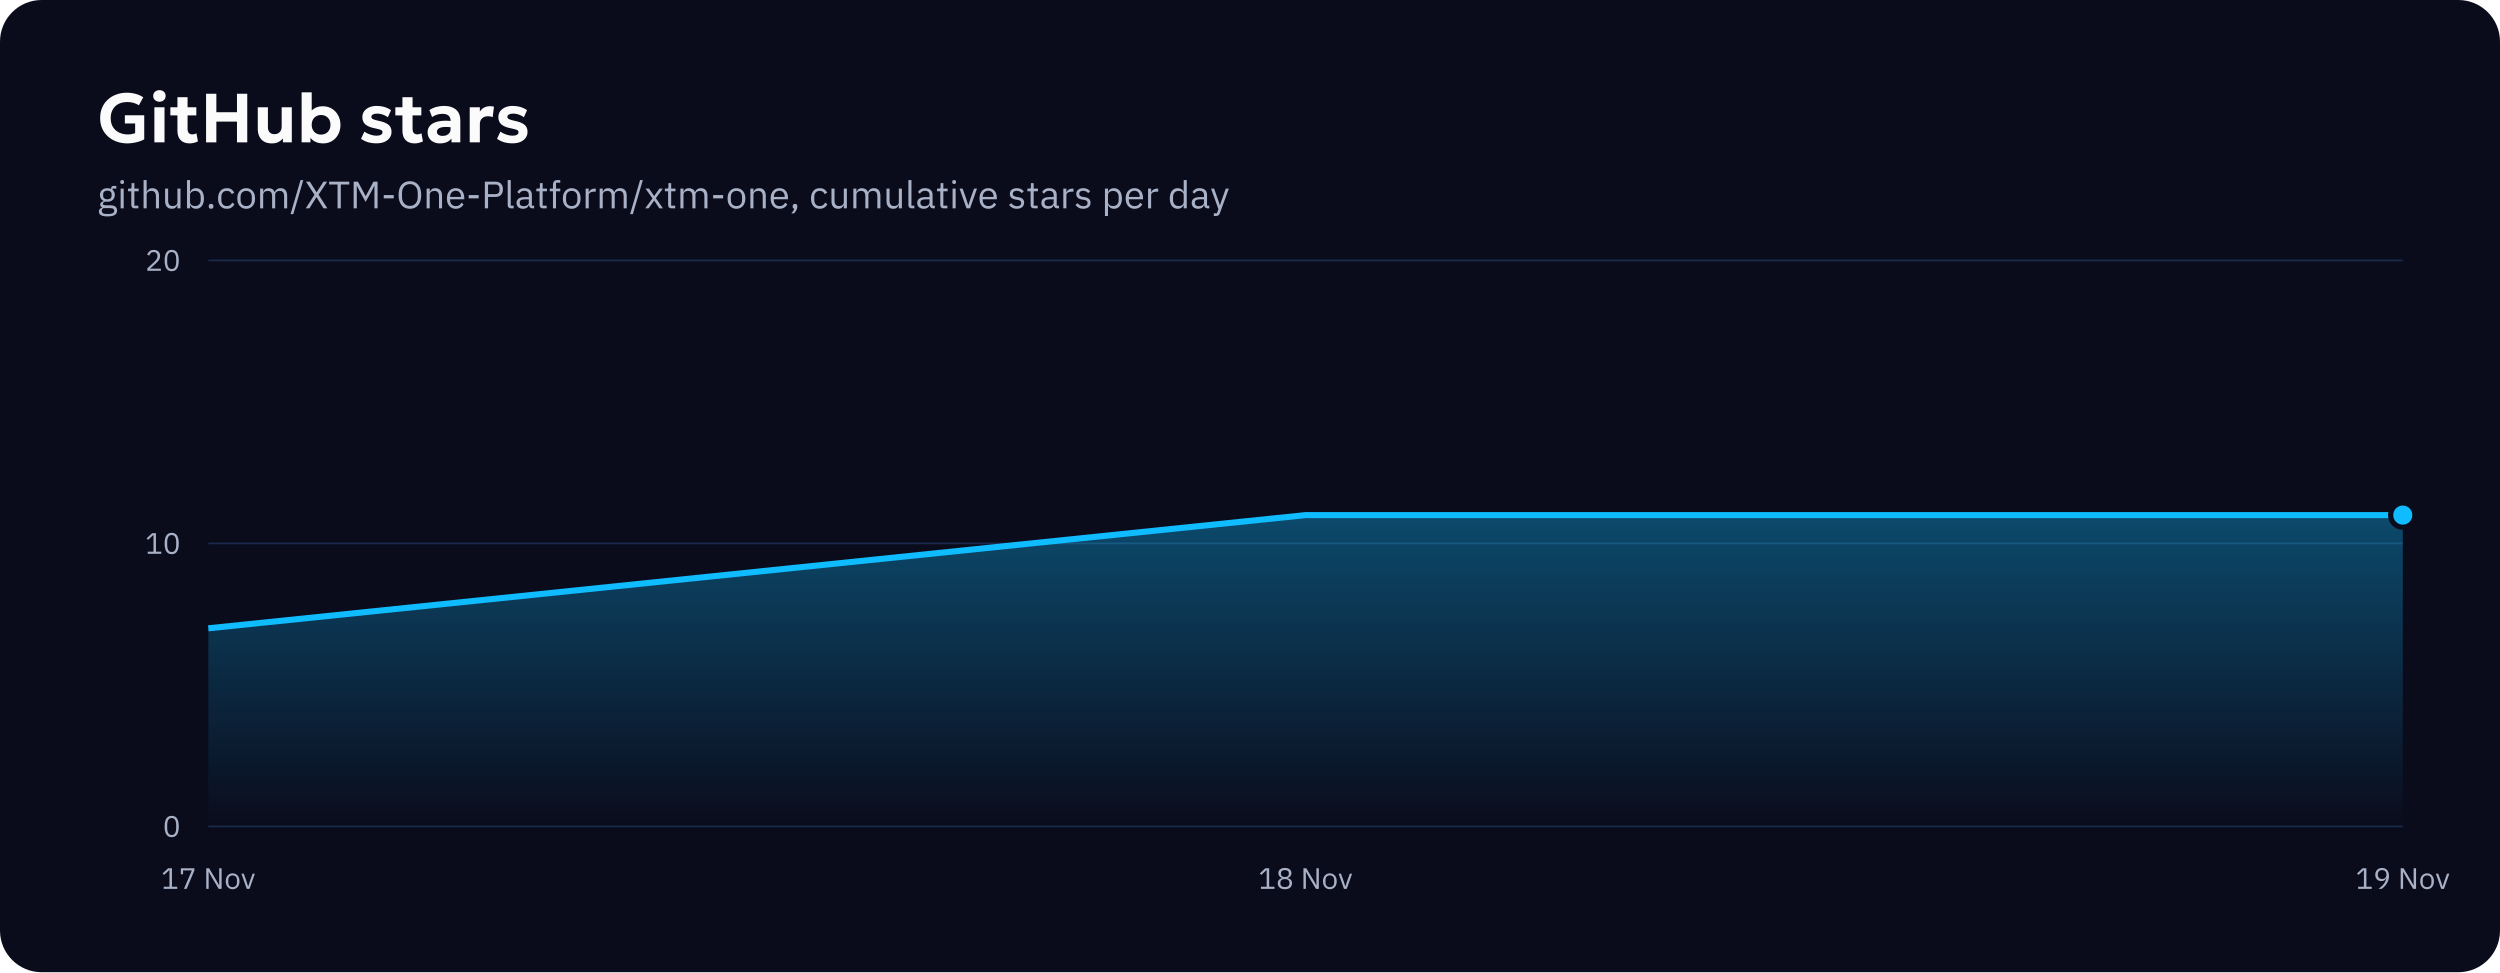
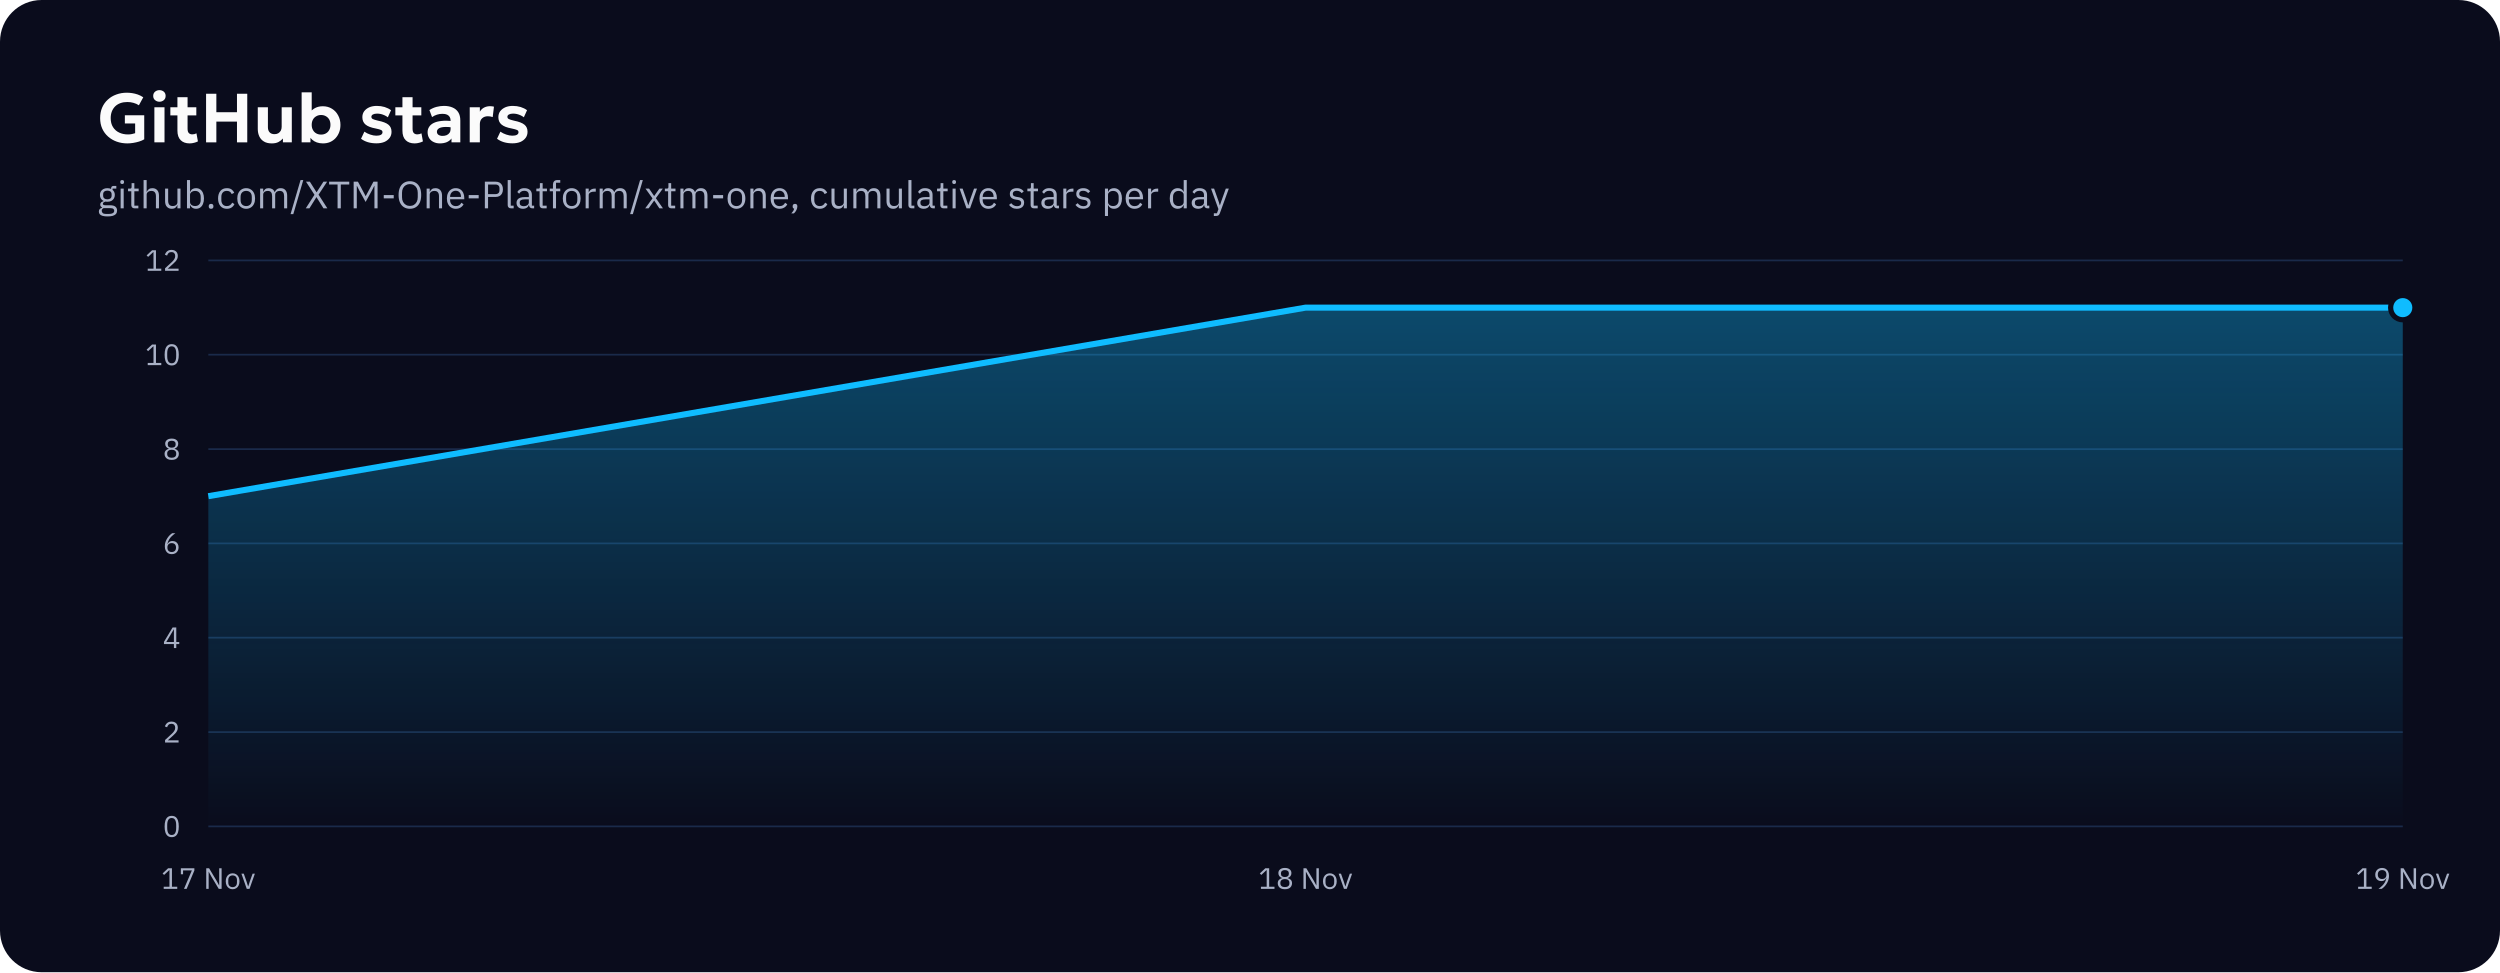
<svg xmlns="http://www.w3.org/2000/svg" width="1440" height="560" viewBox="0 0 1440 560" role="img" aria-label="xtm-one GitHub stars">
  <defs>
    <marker id="arr" viewBox="0 0 10 10" refX="8" refY="5" markerUnits="userSpaceOnUse" markerWidth="13" markerHeight="13" orient="auto-start-reverse">
      <path d="M0 1L10 5L0 9z" fill="#0FBCFF" />
    </marker>
    <marker id="arrm" viewBox="0 0 10 10" refX="8" refY="5" markerUnits="userSpaceOnUse" markerWidth="13" markerHeight="13" orient="auto-start-reverse">
      <path d="M0 1L10 5L0 9z" fill="#A9B1C6" />
    </marker>
    <path id="gh600-G" d="M435 15Q353 15 282 -10Q211 -35 157 -83Q103 -130 72 -198Q42 -265 42 -349Q42 -433 71 -501Q100 -568 153 -616Q205 -664 275 -689Q345 -715 426 -715Q463 -715 503 -709Q543 -703 584 -689Q624 -675 663 -649L600 -534Q564 -558 522 -569Q480 -581 434 -581Q379 -581 334 -565Q290 -549 259 -519Q228 -488 211 -446Q194 -403 194 -349Q194 -272 227 -220Q260 -167 316 -141Q372 -114 444 -114Q474 -114 501 -120Q528 -125 546 -132V-272H398V-390H677V-44Q646 -25 604 -12Q561 1 517 8Q472 15 435 15Z" />
    <path id="gh600-i" d="M71 0V-505H217V0ZM144 -585Q108 -585 81 -608Q54 -630 54 -669Q54 -707 81 -730Q108 -752 144 -752Q180 -752 207 -730Q233 -707 233 -669Q233 -630 207 -608Q180 -585 144 -585Z" />
    <path id="gh600-t" d="M290 15Q209 15 162 -31Q115 -77 115 -169V-650H261V-505H387V-388H261V-196Q261 -151 280 -133Q298 -115 329 -115Q346 -115 361 -119Q376 -123 389 -130L410 -14Q387 -2 356 6Q324 15 290 15ZM13 -388V-505H130V-388Z" />
    <path id="gh600-H" d="M85 0V-700H233V-434H530V-700H678V0H530V-299H233V0Z" />
    <path id="gh600-u" d="M268 15Q199 15 155 -12Q110 -39 88 -86Q66 -133 66 -193V-505H212V-216Q212 -171 237 -144Q262 -118 308 -118Q338 -118 361 -131Q384 -145 397 -168Q410 -192 410 -224V-505H556V0H428V-56Q402 -25 364 -5Q326 15 268 15Z" />
    <path id="gh600-b" d="M378 15Q330 15 290 1Q251 -13 222 -39Q194 -64 178 -98L198 -130V0H71V-720H216V-390L184 -423Q218 -470 266 -495Q314 -520 376 -520Q450 -520 508 -484Q565 -449 597 -388Q630 -328 630 -252Q630 -193 611 -144Q592 -95 558 -59Q525 -24 479 -4Q433 15 378 15ZM351 -112Q390 -112 420 -129Q451 -146 468 -178Q486 -209 486 -252Q486 -296 469 -328Q451 -359 421 -376Q390 -394 351 -394Q312 -394 282 -376Q251 -359 234 -328Q216 -296 216 -252Q216 -209 234 -178Q251 -146 282 -129Q312 -112 351 -112Z" />
    <path id="gh600-s" d="M254 14Q186 14 129 -3Q72 -21 32 -52L80 -154Q119 -127 165 -112Q211 -96 253 -96Q295 -96 318 -109Q341 -122 341 -146Q341 -168 321 -178Q300 -188 242 -200Q142 -218 96 -257Q51 -295 51 -363Q51 -412 77 -448Q104 -484 151 -505Q198 -525 259 -525Q319 -525 372 -509Q425 -492 464 -463L418 -361Q398 -377 372 -389Q346 -401 318 -408Q290 -414 263 -414Q226 -414 204 -402Q181 -390 181 -368Q181 -346 201 -336Q222 -325 278 -312Q383 -291 427 -254Q471 -218 471 -152Q471 -102 444 -65Q416 -27 368 -6Q319 14 254 14Z" />
    <path id="gh600-a" d="M212 15Q161 15 121 -5Q81 -24 58 -60Q35 -97 35 -147Q35 -190 57 -223Q78 -257 122 -279Q166 -301 233 -308Q300 -316 391 -307L393 -214Q339 -223 297 -222Q255 -222 227 -214Q198 -206 184 -191Q169 -176 169 -154Q169 -124 191 -109Q214 -93 251 -93Q284 -93 310 -104Q336 -116 351 -138Q366 -160 366 -191V-313Q366 -342 354 -364Q342 -386 316 -399Q290 -411 248 -411Q209 -411 170 -399Q132 -387 99 -364L61 -465Q110 -497 164 -511Q219 -525 270 -525Q342 -525 394 -502Q447 -480 477 -433Q506 -387 506 -314V0H379V-56Q354 -22 311 -3Q267 15 212 15Z" />
    <path id="gh600-r" d="M71 0V-505H217V-442Q242 -484 280 -502Q319 -521 364 -521Q380 -521 394 -519Q407 -517 420 -514L402 -364Q386 -370 368 -373Q350 -376 332 -376Q282 -376 250 -347Q217 -317 217 -263V0Z" />
    <path id="gb400-g" d="M520 57Q520 110 492 144Q464 179 408 196Q353 212 270 212Q190 212 140 197Q89 182 66 154Q43 125 43 85Q43 43 65 19Q87 -5 125 -15V-26Q103 -37 91 -54Q79 -72 79 -98Q79 -137 104 -158Q129 -178 168 -188V-192Q122 -214 96 -255Q71 -296 71 -350Q71 -403 95 -443Q119 -483 163 -506Q207 -528 265 -528Q293 -528 318 -523Q342 -518 363 -508V-517Q363 -547 377 -566Q391 -586 423 -586H500V-516H402V-483Q430 -459 446 -425Q461 -391 461 -350Q461 -298 437 -258Q413 -217 369 -194Q325 -172 266 -172Q253 -172 240 -174Q227 -175 216 -177Q191 -170 170 -156Q148 -143 148 -119Q148 -96 170 -88Q192 -80 227 -80H337Q433 -80 476 -44Q520 -7 520 57ZM445 63Q445 32 422 14Q398 -5 338 -5H166Q141 6 130 24Q118 41 118 65Q118 99 144 123Q169 147 230 147H304Q371 147 408 126Q445 105 445 63ZM266 -236Q317 -236 347 -260Q377 -285 377 -336V-364Q377 -415 347 -440Q317 -464 266 -464Q215 -464 185 -440Q155 -415 155 -364V-336Q155 -285 185 -260Q215 -236 266 -236Z" />
    <path id="gb400-i" d="M125 -637Q100 -637 88 -650Q76 -662 76 -682V-695Q76 -715 88 -728Q100 -740 125 -740Q151 -740 162 -728Q174 -715 174 -695V-682Q174 -662 162 -650Q151 -637 125 -637ZM85 0V-516H165V0Z" />
    <path id="gb400-t" d="M299 0H199Q158 0 136 -24Q114 -48 114 -85V-446H29V-516H77Q103 -516 112 -526Q122 -537 122 -563V-659H194V-516H307V-446H194V-70H299Z" />
    <path id="gb400-h" d="M85 0V-740H165V-432H169Q188 -476 222 -502Q257 -528 315 -528Q395 -528 442 -476Q488 -425 488 -331V0H408V-317Q408 -386 378 -421Q349 -456 291 -456Q259 -456 230 -446Q201 -435 183 -413Q165 -391 165 -358V0Z" />
    <path id="gb400-u" d="M403 0V-84H399Q384 -47 352 -18Q319 12 254 12Q175 12 128 -40Q80 -91 80 -185V-516H160V-199Q160 -130 190 -95Q220 -60 278 -60Q310 -60 338 -70Q367 -81 385 -103Q403 -125 403 -159V-516H483V0Z" />
    <path id="gb400-b" d="M85 0V-740H165V-432H169Q189 -481 228 -504Q267 -528 320 -528Q385 -528 432 -495Q479 -462 504 -402Q530 -341 530 -258Q530 -176 504 -115Q479 -54 432 -21Q385 12 320 12Q267 12 230 -12Q192 -36 169 -84H165V0ZM298 -60Q366 -60 405 -102Q444 -145 444 -214V-302Q444 -371 405 -414Q366 -456 298 -456Q262 -456 232 -443Q201 -430 183 -408Q165 -386 165 -357V-165Q165 -132 183 -108Q201 -85 232 -72Q262 -60 298 -60Z" />
    <path id="gb400-period" d="M136 12Q105 12 90 -4Q75 -21 75 -46V-59Q75 -85 90 -101Q105 -117 136 -117Q168 -117 182 -101Q197 -85 197 -59V-46Q197 -21 182 -4Q168 12 136 12Z" />
    <path id="gb400-c" d="M277 12Q168 12 108 -61Q47 -134 47 -258Q47 -382 108 -455Q168 -528 277 -528Q354 -528 401 -494Q448 -460 470 -407L403 -373Q389 -413 356 -435Q324 -457 277 -457Q206 -457 170 -414Q133 -370 133 -302V-214Q133 -147 170 -103Q206 -59 277 -59Q326 -59 361 -82Q396 -105 417 -149L475 -110Q450 -55 400 -22Q351 12 277 12Z" />
    <path id="gb400-o" d="M280 12Q211 12 158 -22Q106 -55 76 -116Q47 -176 47 -258Q47 -340 76 -400Q106 -461 158 -494Q211 -528 280 -528Q349 -528 402 -494Q454 -461 484 -400Q513 -340 513 -258Q513 -176 484 -116Q454 -55 402 -22Q349 12 280 12ZM280 -59Q345 -59 386 -99Q427 -139 427 -221V-295Q427 -377 386 -417Q345 -457 280 -457Q216 -457 174 -417Q133 -377 133 -295V-221Q133 -139 174 -99Q216 -59 280 -59Z" />
    <path id="gb400-m" d="M165 0H85V-516H165V-432H169Q186 -472 217 -500Q248 -528 308 -528Q359 -528 402 -504Q445 -479 466 -423H468Q482 -465 520 -496Q559 -528 625 -528Q704 -528 748 -476Q793 -425 793 -331V0H713V-317Q713 -385 686 -420Q659 -456 600 -456Q569 -456 541 -446Q513 -435 496 -413Q479 -391 479 -358V0H399V-317Q399 -386 372 -421Q345 -456 288 -456Q257 -456 228 -446Q200 -435 182 -413Q165 -391 165 -358Z" />
    <path id="gb400-slash" d="M81 151H9L270 -740H342Z" />
    <path id="gb400-X" d="M24 0 252 -355 30 -698H131L306 -420H308L487 -698H583L359 -358L589 0H488L305 -293H303L120 0Z" />
    <path id="gb400-T" d="M550 -624H328V0H244V-624H22V-698H550Z" />
    <path id="gb400-M" d="M93 0V-698H205L337 -451L405 -322H410L479 -451L611 -698H719V0H637V-471V-588H632L573 -471L406 -167L239 -471L180 -588H175V-471V0Z" />
    <path id="gb400-hyphen" d="M330 -261H69V-347H330Z" />
    <path id="gb400-O" d="M354 12Q264 12 198 -30Q131 -71 94 -152Q58 -232 58 -349Q58 -466 94 -546Q131 -627 198 -668Q264 -710 354 -710Q444 -710 510 -668Q577 -627 614 -546Q650 -466 650 -349Q650 -232 614 -152Q577 -71 510 -30Q444 12 354 12ZM354 -63Q415 -63 461 -92Q507 -120 534 -171Q560 -222 560 -291V-407Q560 -476 534 -528Q507 -579 461 -607Q415 -635 354 -635Q294 -635 248 -607Q201 -579 174 -528Q148 -476 148 -407V-291Q148 -222 174 -171Q201 -120 248 -92Q294 -63 354 -63Z" />
    <path id="gb400-n" d="M165 0H85V-516H165V-432H169Q188 -476 222 -502Q257 -528 315 -528Q395 -528 442 -476Q488 -425 488 -331V0H408V-317Q408 -386 378 -421Q349 -456 291 -456Q259 -456 230 -446Q201 -435 183 -413Q165 -391 165 -358Z" />
    <path id="gb400-e" d="M279 12Q209 12 157 -22Q105 -55 76 -116Q47 -176 47 -258Q47 -340 76 -400Q105 -461 157 -494Q209 -528 279 -528Q348 -528 398 -496Q448 -463 475 -406Q502 -349 502 -276V-238H131V-214Q131 -147 172 -102Q212 -58 284 -58Q333 -58 370 -81Q406 -104 426 -147L483 -106Q458 -54 405 -21Q352 12 279 12ZM279 -461Q236 -461 202 -441Q169 -421 150 -386Q131 -350 131 -305V-298H416V-309Q416 -355 399 -389Q382 -423 351 -442Q320 -461 279 -461Z" />
    <path id="gb400-P" d="M177 0H93V-698H371Q434 -698 478 -674Q521 -649 544 -604Q566 -560 566 -498Q566 -437 544 -392Q521 -347 478 -322Q434 -298 371 -298H177ZM177 -624V-372H371Q404 -372 428 -384Q451 -395 464 -418Q476 -440 476 -472V-524Q476 -556 464 -578Q451 -601 428 -612Q404 -624 371 -624Z" />
    <path id="gb400-l" d="M241 0H170Q129 0 107 -24Q85 -47 85 -83V-740H165V-70H241Z" />
    <path id="gb400-a" d="M505 0H460Q428 0 408 -14Q388 -27 379 -51Q370 -75 370 -106V-113L401 -84H366Q350 -37 310 -12Q271 12 217 12Q135 12 90 -30Q44 -72 44 -144Q44 -193 68 -226Q92 -260 140 -278Q189 -295 264 -295H366V-346Q366 -401 336 -430Q306 -459 244 -459Q198 -459 166 -438Q134 -417 113 -382L65 -427Q86 -468 132 -498Q178 -528 248 -528Q341 -528 394 -482Q446 -436 446 -354V-70H505ZM366 -235H260Q192 -235 160 -215Q128 -195 128 -157V-136Q128 -98 156 -77Q184 -56 230 -56Q270 -56 300 -68Q331 -81 348 -102Q366 -124 366 -150Z" />
    <path id="gb400-f" d="M113 0V-446H29V-516H113V-620Q113 -673 141 -706Q169 -740 226 -740H304V-670H193V-516H304V-446H193V0Z" />
    <path id="gb400-r" d="M165 0H85V-516H165V-421H170Q179 -446 198 -468Q217 -489 247 -502Q277 -516 319 -516H350V-436H303Q260 -436 229 -424Q198 -413 182 -394Q165 -375 165 -350Z" />
    <path id="gb400-x" d="M21 0 212 -260 29 -516H123L254 -324H257L393 -516H482L300 -266L486 0H392L258 -202H255L110 0Z" />
    <path id="gb400-comma" d="M136 -117Q168 -117 182 -100Q197 -84 197 -58V-44Q197 -4 173 46Q149 96 106 133H39Q69 101 88 72Q106 44 114 9Q94 4 84 -10Q75 -24 75 -44V-58Q75 -84 90 -100Q105 -117 136 -117Z" />
    <path id="gb400-v" d="M292 0H199L18 -516H98L188 -260L244 -84H249L305 -260L397 -516H474Z" />
    <path id="gb400-s" d="M240 12Q169 12 120 -16Q71 -43 36 -89L93 -135Q123 -98 160 -77Q197 -56 246 -56Q297 -56 326 -78Q354 -100 354 -140Q354 -170 334 -192Q315 -214 264 -221L223 -227Q176 -234 138 -250Q100 -267 78 -298Q57 -328 57 -376Q57 -453 110 -490Q162 -528 241 -528Q283 -528 316 -518Q348 -508 374 -490Q400 -471 421 -445L368 -397Q351 -421 318 -440Q285 -460 235 -460Q186 -460 160 -438Q134 -417 134 -380Q134 -343 160 -326Q185 -308 233 -300L273 -294Q359 -281 395 -244Q431 -208 431 -149Q431 -99 408 -63Q385 -27 342 -8Q299 12 240 12Z" />
    <path id="gb400-p" d="M85 200V-516H165V-432H169Q189 -481 228 -504Q267 -528 320 -528Q385 -528 432 -495Q479 -462 504 -402Q530 -341 530 -258Q530 -176 504 -115Q479 -54 432 -21Q385 12 320 12Q267 12 230 -12Q192 -36 169 -84H165V200ZM298 -60Q366 -60 405 -102Q444 -145 444 -214V-302Q444 -371 405 -414Q366 -456 298 -456Q262 -456 232 -443Q201 -430 183 -408Q165 -386 165 -357V-165Q165 -132 183 -108Q201 -85 232 -72Q262 -60 298 -60Z" />
    <path id="gb400-d" d="M415 0V-84H411Q388 -36 350 -12Q313 12 260 12Q196 12 148 -21Q101 -54 76 -115Q50 -176 50 -258Q50 -341 76 -402Q101 -462 148 -495Q196 -528 260 -528Q313 -528 352 -504Q391 -481 411 -432H415V-740H495V0ZM282 -60Q319 -60 349 -72Q379 -85 397 -108Q415 -132 415 -165V-357Q415 -386 397 -408Q379 -430 349 -443Q319 -456 282 -456Q215 -456 176 -414Q136 -371 136 -302V-214Q136 -145 176 -102Q215 -60 282 -60Z" />
    <path id="gb400-y" d="M278 -165 403 -516H482L251 120Q240 151 226 168Q213 186 191 193Q169 200 131 200H90V130H171L210 20L17 -516H97L221 -165L245 -81H250Z" />
    <path id="gb400-zero" d="M300 12Q217 12 164 -31Q110 -74 85 -154Q60 -235 60 -349Q60 -463 85 -544Q110 -625 164 -668Q217 -710 300 -710Q384 -710 437 -668Q490 -625 515 -544Q540 -463 540 -349Q540 -235 515 -154Q490 -74 437 -31Q384 12 300 12ZM300 -61Q355 -61 388 -90Q421 -120 436 -172Q452 -225 452 -292V-406Q452 -474 436 -526Q421 -578 388 -608Q355 -637 300 -637Q246 -637 212 -608Q179 -578 164 -526Q148 -474 148 -406V-292Q148 -225 164 -172Q179 -120 212 -90Q246 -61 300 -61Z" />
+     <path id="gb400-two" d="M533 -74V0H75V-86L303 -296Q352 -341 385 -392Q418 -443 418 -493V-505Q418 -563 386 -599Q354 -635 289 -635Q225 -635 192 -601Q158 -567 144 -517L69 -546Q83 -587 110 -624Q136 -662 181 -686Q226 -710 293 -710Q361 -710 409 -684Q457 -658 482 -612Q507 -567 507 -507Q507 -453 488 -408Q468 -363 434 -323Q399 -283 354 -243L166 -74Z" />
+     <path id="gb400-four" d="M455 0H375V-137H38V-211L330 -698H455V-207H556V-137H455ZM370 -633 117 -207H375V-633Z" />
+     <path id="gb400-six" d="M301 12Q229 12 176 -20Q124 -53 96 -113Q67 -173 67 -256Q67 -334 90 -402Q112 -470 150 -527Q187 -584 230 -628Q274 -671 316 -698H424Q350 -644 296 -592Q243 -539 208 -478Q173 -417 154 -336L159 -334Q176 -363 198 -386Q221 -408 253 -421Q285 -434 327 -434Q387 -434 434 -408Q480 -382 506 -334Q533 -285 533 -219Q533 -151 504 -98Q475 -46 423 -17Q371 12 301 12ZM300 -61Q346 -61 378 -78Q411 -95 428 -128Q446 -161 446 -208V-216Q446 -263 428 -296Q411 -329 378 -346Q346 -363 300 -363Q254 -363 222 -346Q189 -329 172 -296Q154 -263 154 -216V-208Q154 -161 172 -128Q189 -95 222 -78Q254 -61 300 -61Z" />
+     <path id="gb400-eight" d="M300 12Q221 12 167 -14Q113 -41 86 -87Q58 -133 58 -190Q58 -261 97 -304Q136 -346 199 -363V-371Q144 -390 112 -432Q79 -475 79 -535Q79 -615 138 -662Q196 -710 300 -710Q404 -710 462 -662Q521 -615 521 -535Q521 -475 488 -432Q456 -390 401 -371V-363Q464 -346 503 -304Q542 -261 542 -190Q542 -133 514 -87Q487 -41 434 -14Q380 12 300 12ZM300 -61Q373 -61 413 -94Q453 -127 453 -186V-207Q453 -266 413 -299Q373 -332 300 -332Q227 -332 187 -299Q147 -266 147 -207V-186Q147 -127 187 -94Q227 -61 300 -61ZM300 -402Q365 -402 400 -430Q434 -459 434 -512V-527Q434 -580 400 -608Q365 -637 300 -637Q235 -637 200 -608Q166 -580 166 -527V-512Q166 -459 200 -430Q235 -402 300 -402Z" />
    <path id="gb400-one" d="M547 0H88V-74H283V-636H276L100 -472L51 -525L236 -698H367V-74H547Z" />
-     <path id="gb400-two" d="M533 -74V0H75V-86L303 -296Q352 -341 385 -392Q418 -443 418 -493V-505Q418 -563 386 -599Q354 -635 289 -635Q225 -635 192 -601Q158 -567 144 -517L69 -546Q83 -587 110 -624Q136 -662 181 -686Q226 -710 293 -710Q361 -710 409 -684Q457 -658 482 -612Q507 -567 507 -507Q507 -453 488 -408Q468 -363 434 -323Q399 -283 354 -243L166 -74Z" />
    <path id="gb400-seven" d="M265 0H175L442 -626H144V-496H69V-698H527V-624Z" />
    <path id="gb400-N" d="M517 0 262 -426 178 -581H175V-426V0H93V-698H190L445 -272L529 -117H532V-272V-698H614V0Z" />
-     <path id="gb400-eight" d="M300 12Q221 12 167 -14Q113 -41 86 -87Q58 -133 58 -190Q58 -261 97 -304Q136 -346 199 -363V-371Q144 -390 112 -432Q79 -475 79 -535Q79 -615 138 -662Q196 -710 300 -710Q404 -710 462 -662Q521 -615 521 -535Q521 -475 488 -432Q456 -390 401 -371V-363Q464 -346 503 -304Q542 -261 542 -190Q542 -133 514 -87Q487 -41 434 -14Q380 12 300 12ZM300 -61Q373 -61 413 -94Q453 -127 453 -186V-207Q453 -266 413 -299Q373 -332 300 -332Q227 -332 187 -299Q147 -266 147 -207V-186Q147 -127 187 -94Q227 -61 300 -61ZM300 -402Q365 -402 400 -430Q434 -459 434 -512V-527Q434 -580 400 -608Q365 -637 300 -637Q235 -637 200 -608Q166 -580 166 -527V-512Q166 -459 200 -430Q235 -402 300 -402Z" />
    <path id="gb400-nine" d="M533 -442Q533 -364 510 -296Q488 -228 450 -171Q413 -114 370 -70Q326 -27 284 0H176Q251 -55 304 -107Q357 -159 392 -220Q427 -281 446 -362L441 -364Q425 -336 402 -313Q379 -290 348 -277Q316 -264 273 -264Q213 -264 166 -290Q120 -316 94 -364Q67 -413 67 -479Q67 -548 96 -600Q125 -652 177 -681Q229 -710 299 -710Q372 -710 424 -678Q476 -645 504 -585Q533 -525 533 -442ZM300 -335Q346 -335 378 -352Q411 -369 428 -402Q446 -435 446 -482V-490Q446 -537 428 -570Q411 -603 378 -620Q346 -637 300 -637Q254 -637 222 -620Q189 -603 172 -570Q154 -537 154 -490V-482Q154 -435 172 -402Q189 -369 222 -352Q254 -335 300 -335Z" />
  </defs>
  <rect width="1440" height="560" rx="24" fill="#0A0C1C" />
  <defs>
    <linearGradient id="fill-dark" x1="0" y1="0" x2="0" y2="1">
      <stop offset="0" stop-color="#0FBCFF" stop-opacity="0.35" />
      <stop offset="1" stop-color="#0FBCFF" stop-opacity="0" />
    </linearGradient>
  </defs>
  <g fill="#FBFBFB" transform="translate(56 82) scale(0.04)">
    <use href="#gh600-G" x="0" />
    <use href="#gh600-i" x="752" />
    <use href="#gh600-t" x="1040" />
    <use href="#gh600-H" x="1482.5" />
    <use href="#gh600-u" x="2246" />
    <use href="#gh600-b" x="2872.5" />
    <use href="#gh600-s" x="3767" />
    <use href="#gh600-t" x="4280" />
    <use href="#gh600-a" x="4722.5" />
    <use href="#gh600-r" x="5293" />
    <use href="#gh600-s" x="5725.5" />
  </g>
  <g fill="#A9B1C6" transform="translate(56 120) scale(0.022)">
    <use href="#gb400-g" x="0" />
    <use href="#gb400-i" x="528" />
    <use href="#gb400-t" x="778" />
    <use href="#gb400-h" x="1129" />
    <use href="#gb400-u" x="1697" />
    <use href="#gb400-b" x="2265" />
    <use href="#gb400-period" x="2845" />
    <use href="#gb400-c" x="3117" />
    <use href="#gb400-o" x="3620" />
    <use href="#gb400-m" x="4180" />
    <use href="#gb400-slash" x="5053" />
    <use href="#gb400-X" x="5436" />
    <use href="#gb400-T" x="6049" />
    <use href="#gb400-M" x="6621" />
    <use href="#gb400-hyphen" x="7433" />
    <use href="#gb400-O" x="7832" />
    <use href="#gb400-n" x="8540" />
    <use href="#gb400-e" x="9108" />
    <use href="#gb400-hyphen" x="9657" />
    <use href="#gb400-P" x="10056" />
    <use href="#gb400-l" x="10662" />
    <use href="#gb400-a" x="10934" />
    <use href="#gb400-t" x="11468" />
    <use href="#gb400-f" x="11819" />
    <use href="#gb400-o" x="12143" />
    <use href="#gb400-r" x="12703" />
    <use href="#gb400-m" x="13070" />
    <use href="#gb400-slash" x="13943" />
    <use href="#gb400-x" x="14326" />
    <use href="#gb400-t" x="14833" />
    <use href="#gb400-m" x="15184" />
    <use href="#gb400-hyphen" x="16057" />
    <use href="#gb400-o" x="16456" />
    <use href="#gb400-n" x="17016" />
    <use href="#gb400-e" x="17584" />
    <use href="#gb400-comma" x="18133" />
    <use href="#gb400-c" x="18641" />
    <use href="#gb400-u" x="19144" />
    <use href="#gb400-m" x="19712" />
    <use href="#gb400-u" x="20585" />
    <use href="#gb400-l" x="21153" />
    <use href="#gb400-a" x="21425" />
    <use href="#gb400-t" x="21959" />
    <use href="#gb400-i" x="22310" />
    <use href="#gb400-v" x="22560" />
    <use href="#gb400-e" x="23052" />
    <use href="#gb400-s" x="23837" />
    <use href="#gb400-t" x="24324" />
    <use href="#gb400-a" x="24675" />
    <use href="#gb400-r" x="25209" />
    <use href="#gb400-s" x="25576" />
    <use href="#gb400-p" x="26299" />
    <use href="#gb400-e" x="26879" />
    <use href="#gb400-r" x="27428" />
    <use href="#gb400-d" x="28031" />
    <use href="#gb400-a" x="28611" />
    <use href="#gb400-y" x="29145" />
  </g>
  <path d="M120 476.0H1384" stroke="#1A2A4A" stroke-width="1" />
  <g fill="#A9B1C6" transform="translate(93.8 482) scale(0.017)">
    <use href="#gb400-zero" x="0" />
  </g>
+   <path d="M120 421.7H1384" stroke="#1A2A4A" stroke-width="1" />
+   <g fill="#A9B1C6" transform="translate(93.8 427.7) scale(0.017)">
+     <use href="#gb400-two" x="0" />
+   </g>
+   <path d="M120 367.3H1384" stroke="#1A2A4A" stroke-width="1" />
+   <g fill="#A9B1C6" transform="translate(93.8 373.3) scale(0.017)">
+     <use href="#gb400-four" x="0" />
+   </g>
  <path d="M120 313.0H1384" stroke="#1A2A4A" stroke-width="1" />
-   <g fill="#A9B1C6" transform="translate(83.6 319) scale(0.017)">
+   <g fill="#A9B1C6" transform="translate(93.8 319) scale(0.017)">
+     <use href="#gb400-six" x="0" />
+   </g>
+   <path d="M120 258.7H1384" stroke="#1A2A4A" stroke-width="1" />
+   <g fill="#A9B1C6" transform="translate(93.8 264.7) scale(0.017)">
+     <use href="#gb400-eight" x="0" />
+   </g>
+   <path d="M120 204.3H1384" stroke="#1A2A4A" stroke-width="1" />
+   <g fill="#A9B1C6" transform="translate(83.6 210.3) scale(0.017)">
    <use href="#gb400-one" x="0" />
    <use href="#gb400-zero" x="600" />
  </g>
  <path d="M120 150.0H1384" stroke="#1A2A4A" stroke-width="1" />
  <g fill="#A9B1C6" transform="translate(83.6 156) scale(0.017)">
-     <use href="#gb400-two" x="0" />
-     <use href="#gb400-zero" x="600" />
+     <use href="#gb400-one" x="0" />
+     <use href="#gb400-two" x="600" />
  </g>
  <g fill="#A9B1C6" transform="translate(92.8 512) scale(0.017)">
    <use href="#gb400-one" x="0" />
    <use href="#gb400-seven" x="600" />
    <use href="#gb400-N" x="1436" />
    <use href="#gb400-o" x="2143" />
    <use href="#gb400-v" x="2703" />
  </g>
  <g fill="#A9B1C6" transform="translate(724.8 512) scale(0.017)">
    <use href="#gb400-one" x="0" />
    <use href="#gb400-eight" x="600" />
    <use href="#gb400-N" x="1436" />
    <use href="#gb400-o" x="2143" />
    <use href="#gb400-v" x="2703" />
  </g>
  <g fill="#A9B1C6" transform="translate(1356.8 512) scale(0.017)">
    <use href="#gb400-one" x="0" />
    <use href="#gb400-nine" x="600" />
    <use href="#gb400-N" x="1436" />
    <use href="#gb400-o" x="2143" />
    <use href="#gb400-v" x="2703" />
  </g>
-   <path d="M120.0 361.9L752.0 296.7L1384.0 296.7L1384.0 476L120.0 476Z" fill="url(#fill-dark)" />
-   <path d="M120.0 361.9L752.0 296.7L1384.0 296.7" stroke="#0FBCFF" stroke-width="3.5" fill="none" stroke-linejoin="round" />
-   <circle cx="1384.0" cy="296.7" r="7" fill="#0FBCFF" stroke="#0A0C1C" stroke-width="3" />
+   <path d="M120.0 285.8L752.0 177.2L1384.0 177.2L1384.0 476L120.0 476Z" fill="url(#fill-dark)" />
+   <path d="M120.0 285.8L752.0 177.2L1384.0 177.2" stroke="#0FBCFF" stroke-width="3.5" fill="none" stroke-linejoin="round" />
+   <circle cx="1384.0" cy="177.2" r="7" fill="#0FBCFF" stroke="#0A0C1C" stroke-width="3" />
</svg>
